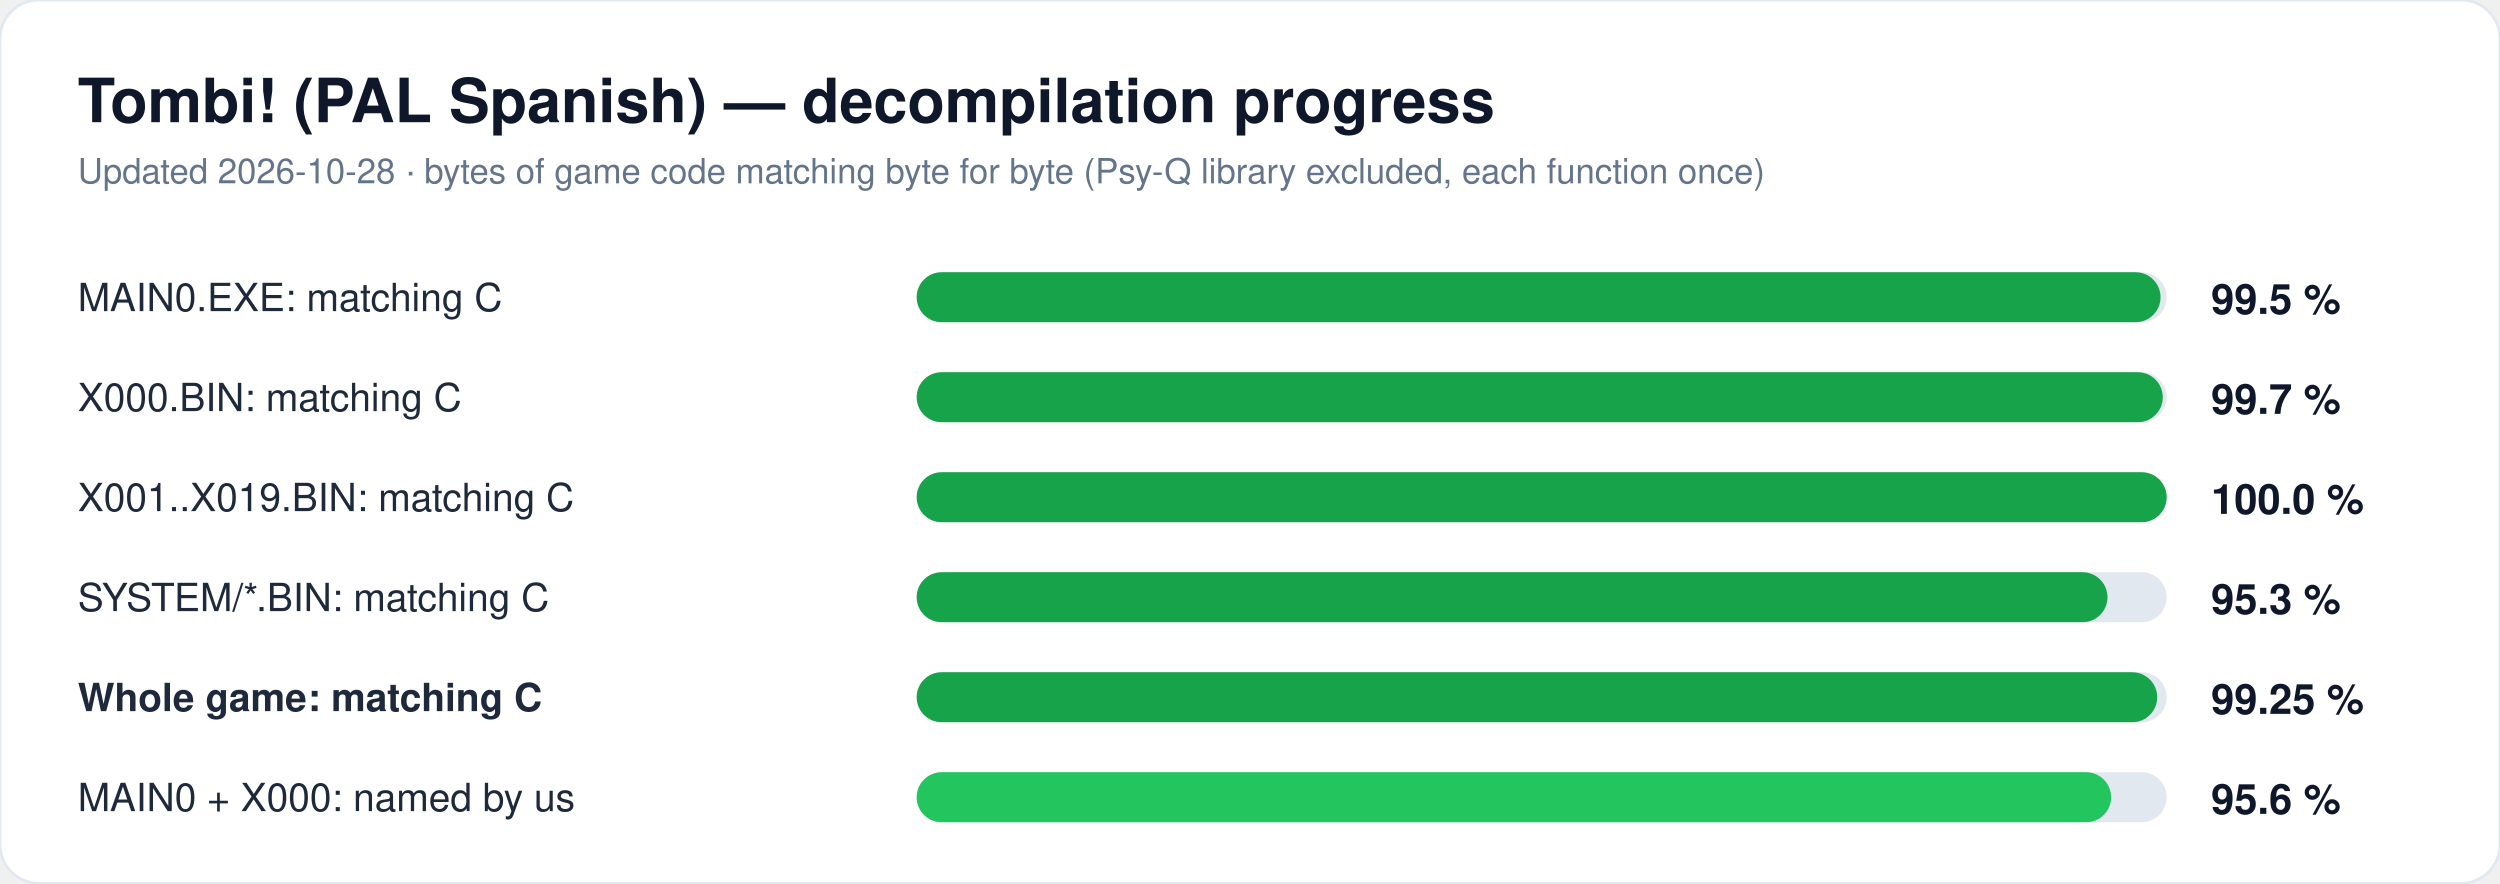
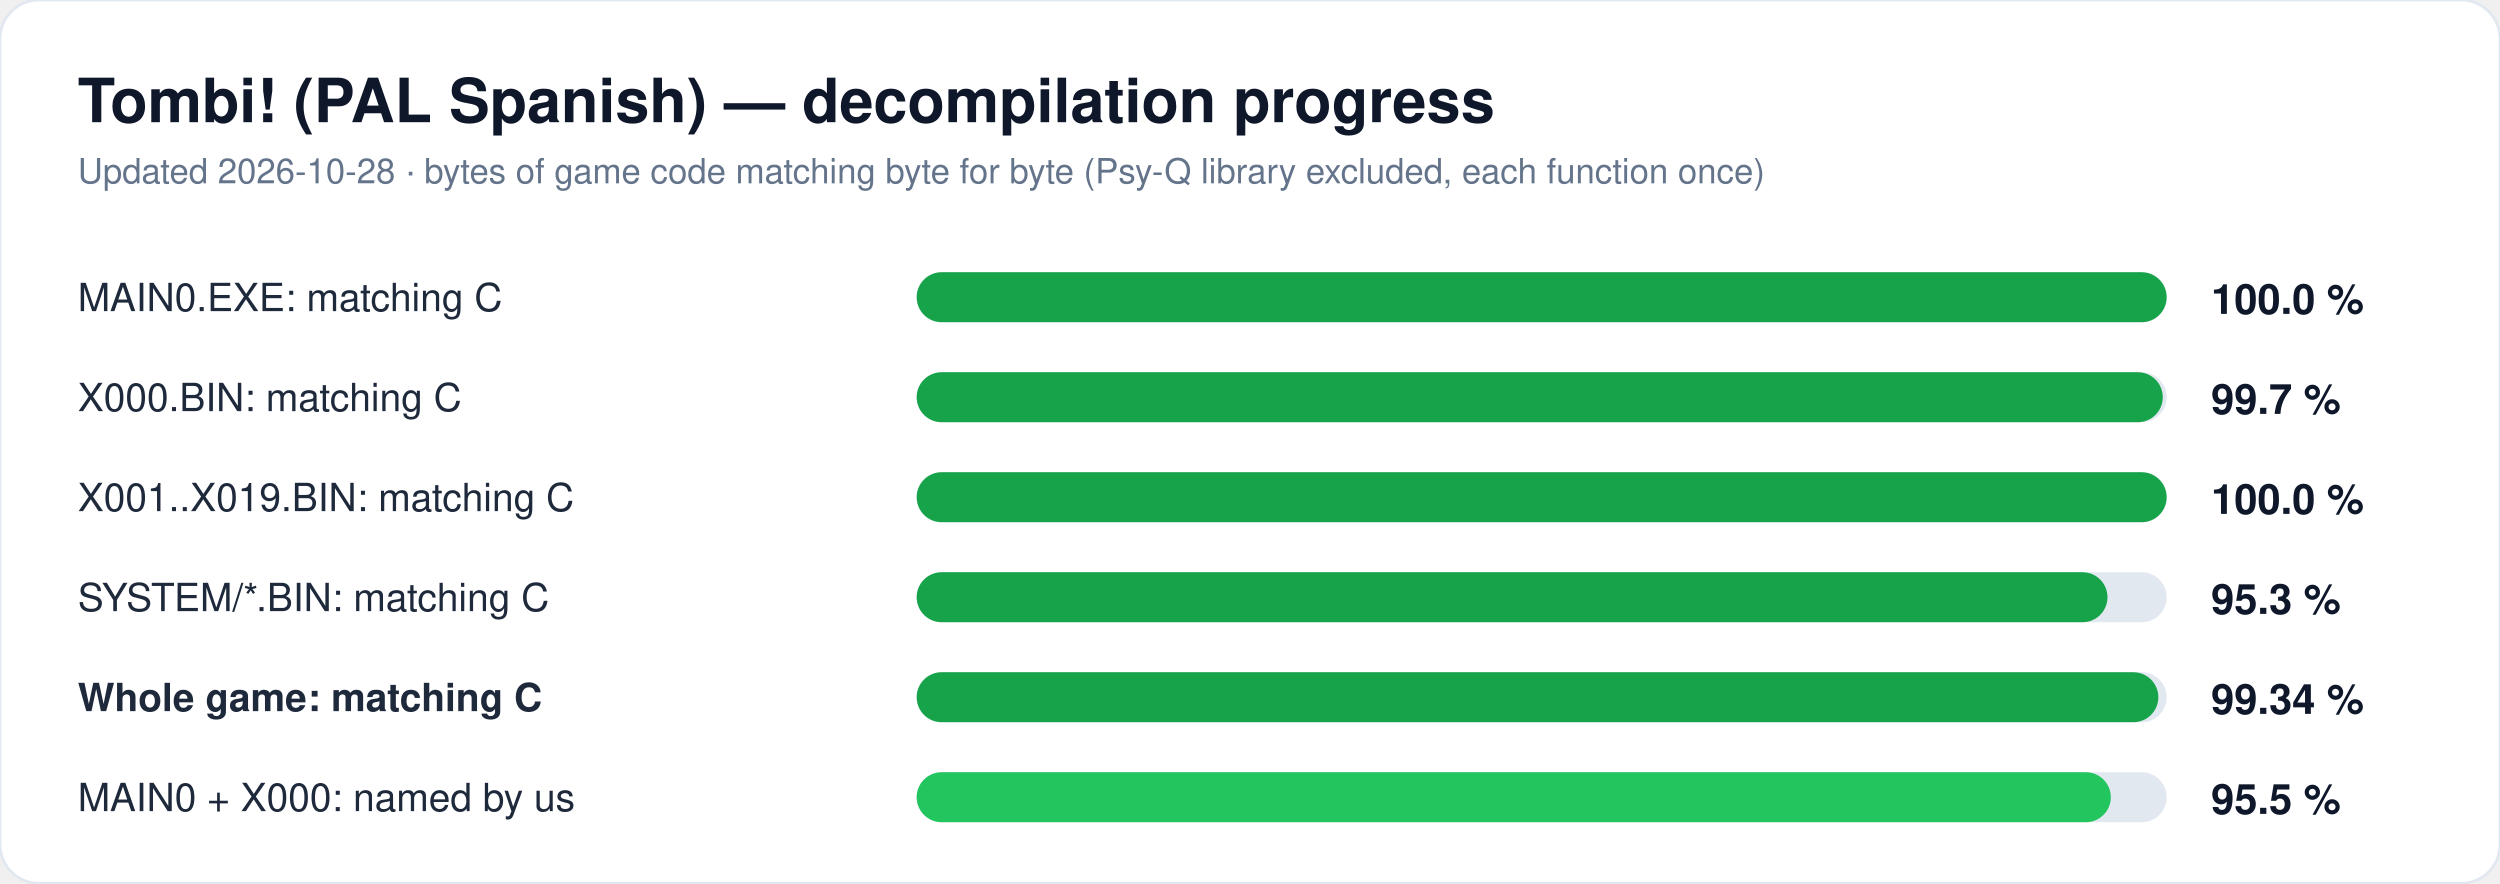
<svg xmlns="http://www.w3.org/2000/svg" width="900" height="318" viewBox="0 0 900 318" role="img" aria-label="Decompilation progress">
  <rect width="900" height="318" rx="14" fill="#ffffff" stroke="#e2e8f0" />
  <text x="28" y="44" font-family="Segoe UI,Helvetica,Arial,sans-serif" font-size="22" font-weight="700" fill="#0f172a">Tombi! (PAL Spanish) — decompilation progress</text>
  <text x="28" y="66" font-family="Segoe UI,Helvetica,Arial,sans-serif" font-size="12.5" fill="#64748b">Updated 2026-10-28 · bytes of game code matching byte for byte (Psy-Q library excluded, each function once)</text>
  <text x="28" y="112" font-family="Segoe UI,Helvetica,Arial,sans-serif" font-size="14" fill="#1e293b">MAIN0.EXE: matching C</text>
  <rect x="330" y="98" width="450" height="18" rx="9" fill="#e2e8f0" />
-   <rect x="330" y="98" width="447.8" height="18" rx="9" fill="#16a34a" />
-   <text x="796" y="113" font-family="Segoe UI,Helvetica,Arial,sans-serif" font-size="15" font-weight="700" fill="#0f172a">99.5 %</text>
+   <rect x="330" y="98" width="450.0" height="18" rx="9" fill="#16a34a" />
+   <text x="796" y="113" font-family="Segoe UI,Helvetica,Arial,sans-serif" font-size="15" font-weight="700" fill="#0f172a">100.0 %</text>
  <text x="28" y="148" font-family="Segoe UI,Helvetica,Arial,sans-serif" font-size="14" fill="#1e293b">X000.BIN: matching C</text>
  <rect x="330" y="134" width="450" height="18" rx="9" fill="#e2e8f0" />
  <rect x="330" y="134" width="448.6" height="18" rx="9" fill="#16a34a" />
  <text x="796" y="149" font-family="Segoe UI,Helvetica,Arial,sans-serif" font-size="15" font-weight="700" fill="#0f172a">99.7 %</text>
  <text x="28" y="184" font-family="Segoe UI,Helvetica,Arial,sans-serif" font-size="14" fill="#1e293b">X001..X019.BIN: matching C</text>
  <rect x="330" y="170" width="450" height="18" rx="9" fill="#e2e8f0" />
  <rect x="330" y="170" width="450.0" height="18" rx="9" fill="#16a34a" />
  <text x="796" y="185" font-family="Segoe UI,Helvetica,Arial,sans-serif" font-size="15" font-weight="700" fill="#0f172a">100.0 %</text>
  <text x="28" y="220" font-family="Segoe UI,Helvetica,Arial,sans-serif" font-size="14" fill="#1e293b">SYSTEM/*.BIN: matching C</text>
  <rect x="330" y="206" width="450" height="18" rx="9" fill="#e2e8f0" />
  <rect x="330" y="206" width="428.7" height="18" rx="9" fill="#16a34a" />
  <text x="796" y="221" font-family="Segoe UI,Helvetica,Arial,sans-serif" font-size="15" font-weight="700" fill="#0f172a">95.3 %</text>
  <text x="28" y="256" font-family="Segoe UI,Helvetica,Arial,sans-serif" font-size="14" font-weight="700" fill="#1e293b">Whole game: matching C</text>
  <rect x="330" y="242" width="450" height="18" rx="9" fill="#e2e8f0" />
-   <rect x="330" y="242" width="446.6" height="18" rx="9" fill="#16a34a" />
-   <text x="796" y="257" font-family="Segoe UI,Helvetica,Arial,sans-serif" font-size="15" font-weight="700" fill="#0f172a">99.25 %</text>
+   <rect x="330" y="242" width="447.0" height="18" rx="9" fill="#16a34a" />
+   <text x="796" y="257" font-family="Segoe UI,Helvetica,Arial,sans-serif" font-size="15" font-weight="700" fill="#0f172a">99.34 %</text>
  <text x="28" y="292" font-family="Segoe UI,Helvetica,Arial,sans-serif" font-size="14" fill="#1e293b">MAIN0 + X000: named by us</text>
  <rect x="330" y="278" width="450" height="18" rx="9" fill="#e2e8f0" />
-   <rect x="330" y="278" width="430.0" height="18" rx="9" fill="#22c55e" />
-   <text x="796" y="293" font-family="Segoe UI,Helvetica,Arial,sans-serif" font-size="15" font-weight="700" fill="#0f172a">95.6 %</text>
+   <rect x="330" y="278" width="429.9" height="18" rx="9" fill="#22c55e" />
+   <text x="796" y="293" font-family="Segoe UI,Helvetica,Arial,sans-serif" font-size="15" font-weight="700" fill="#0f172a">95.5 %</text>
</svg>
